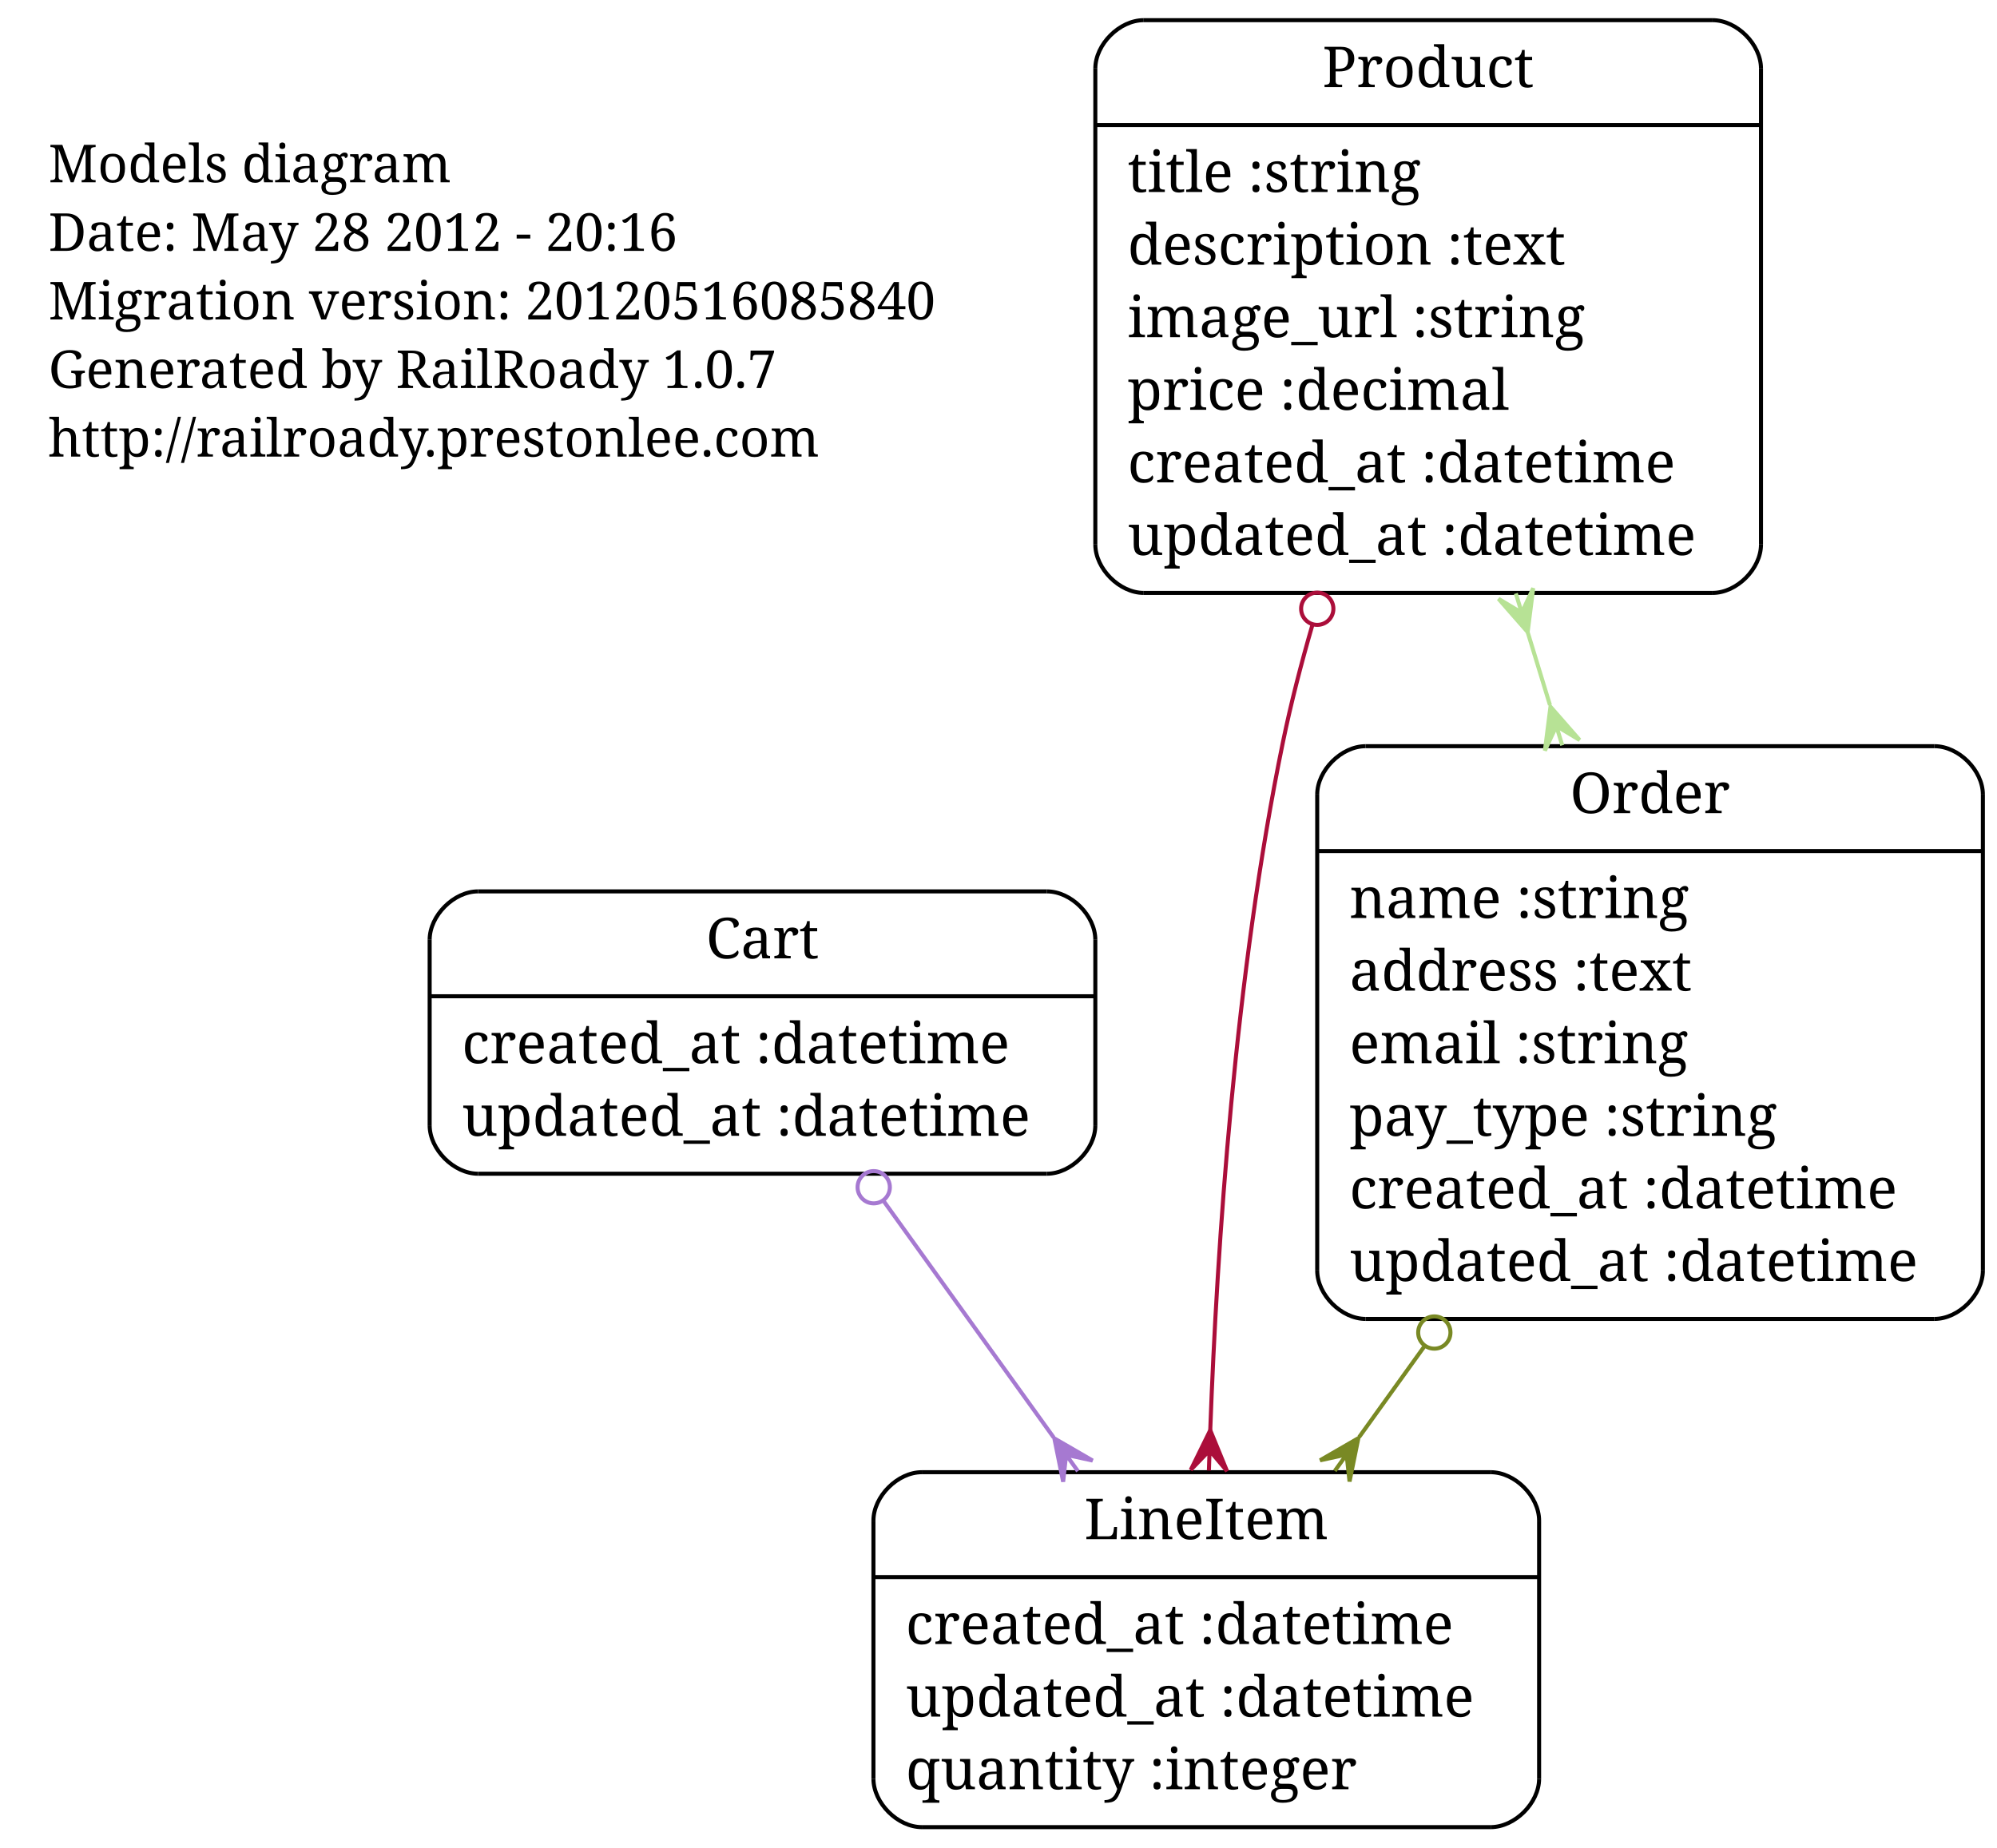
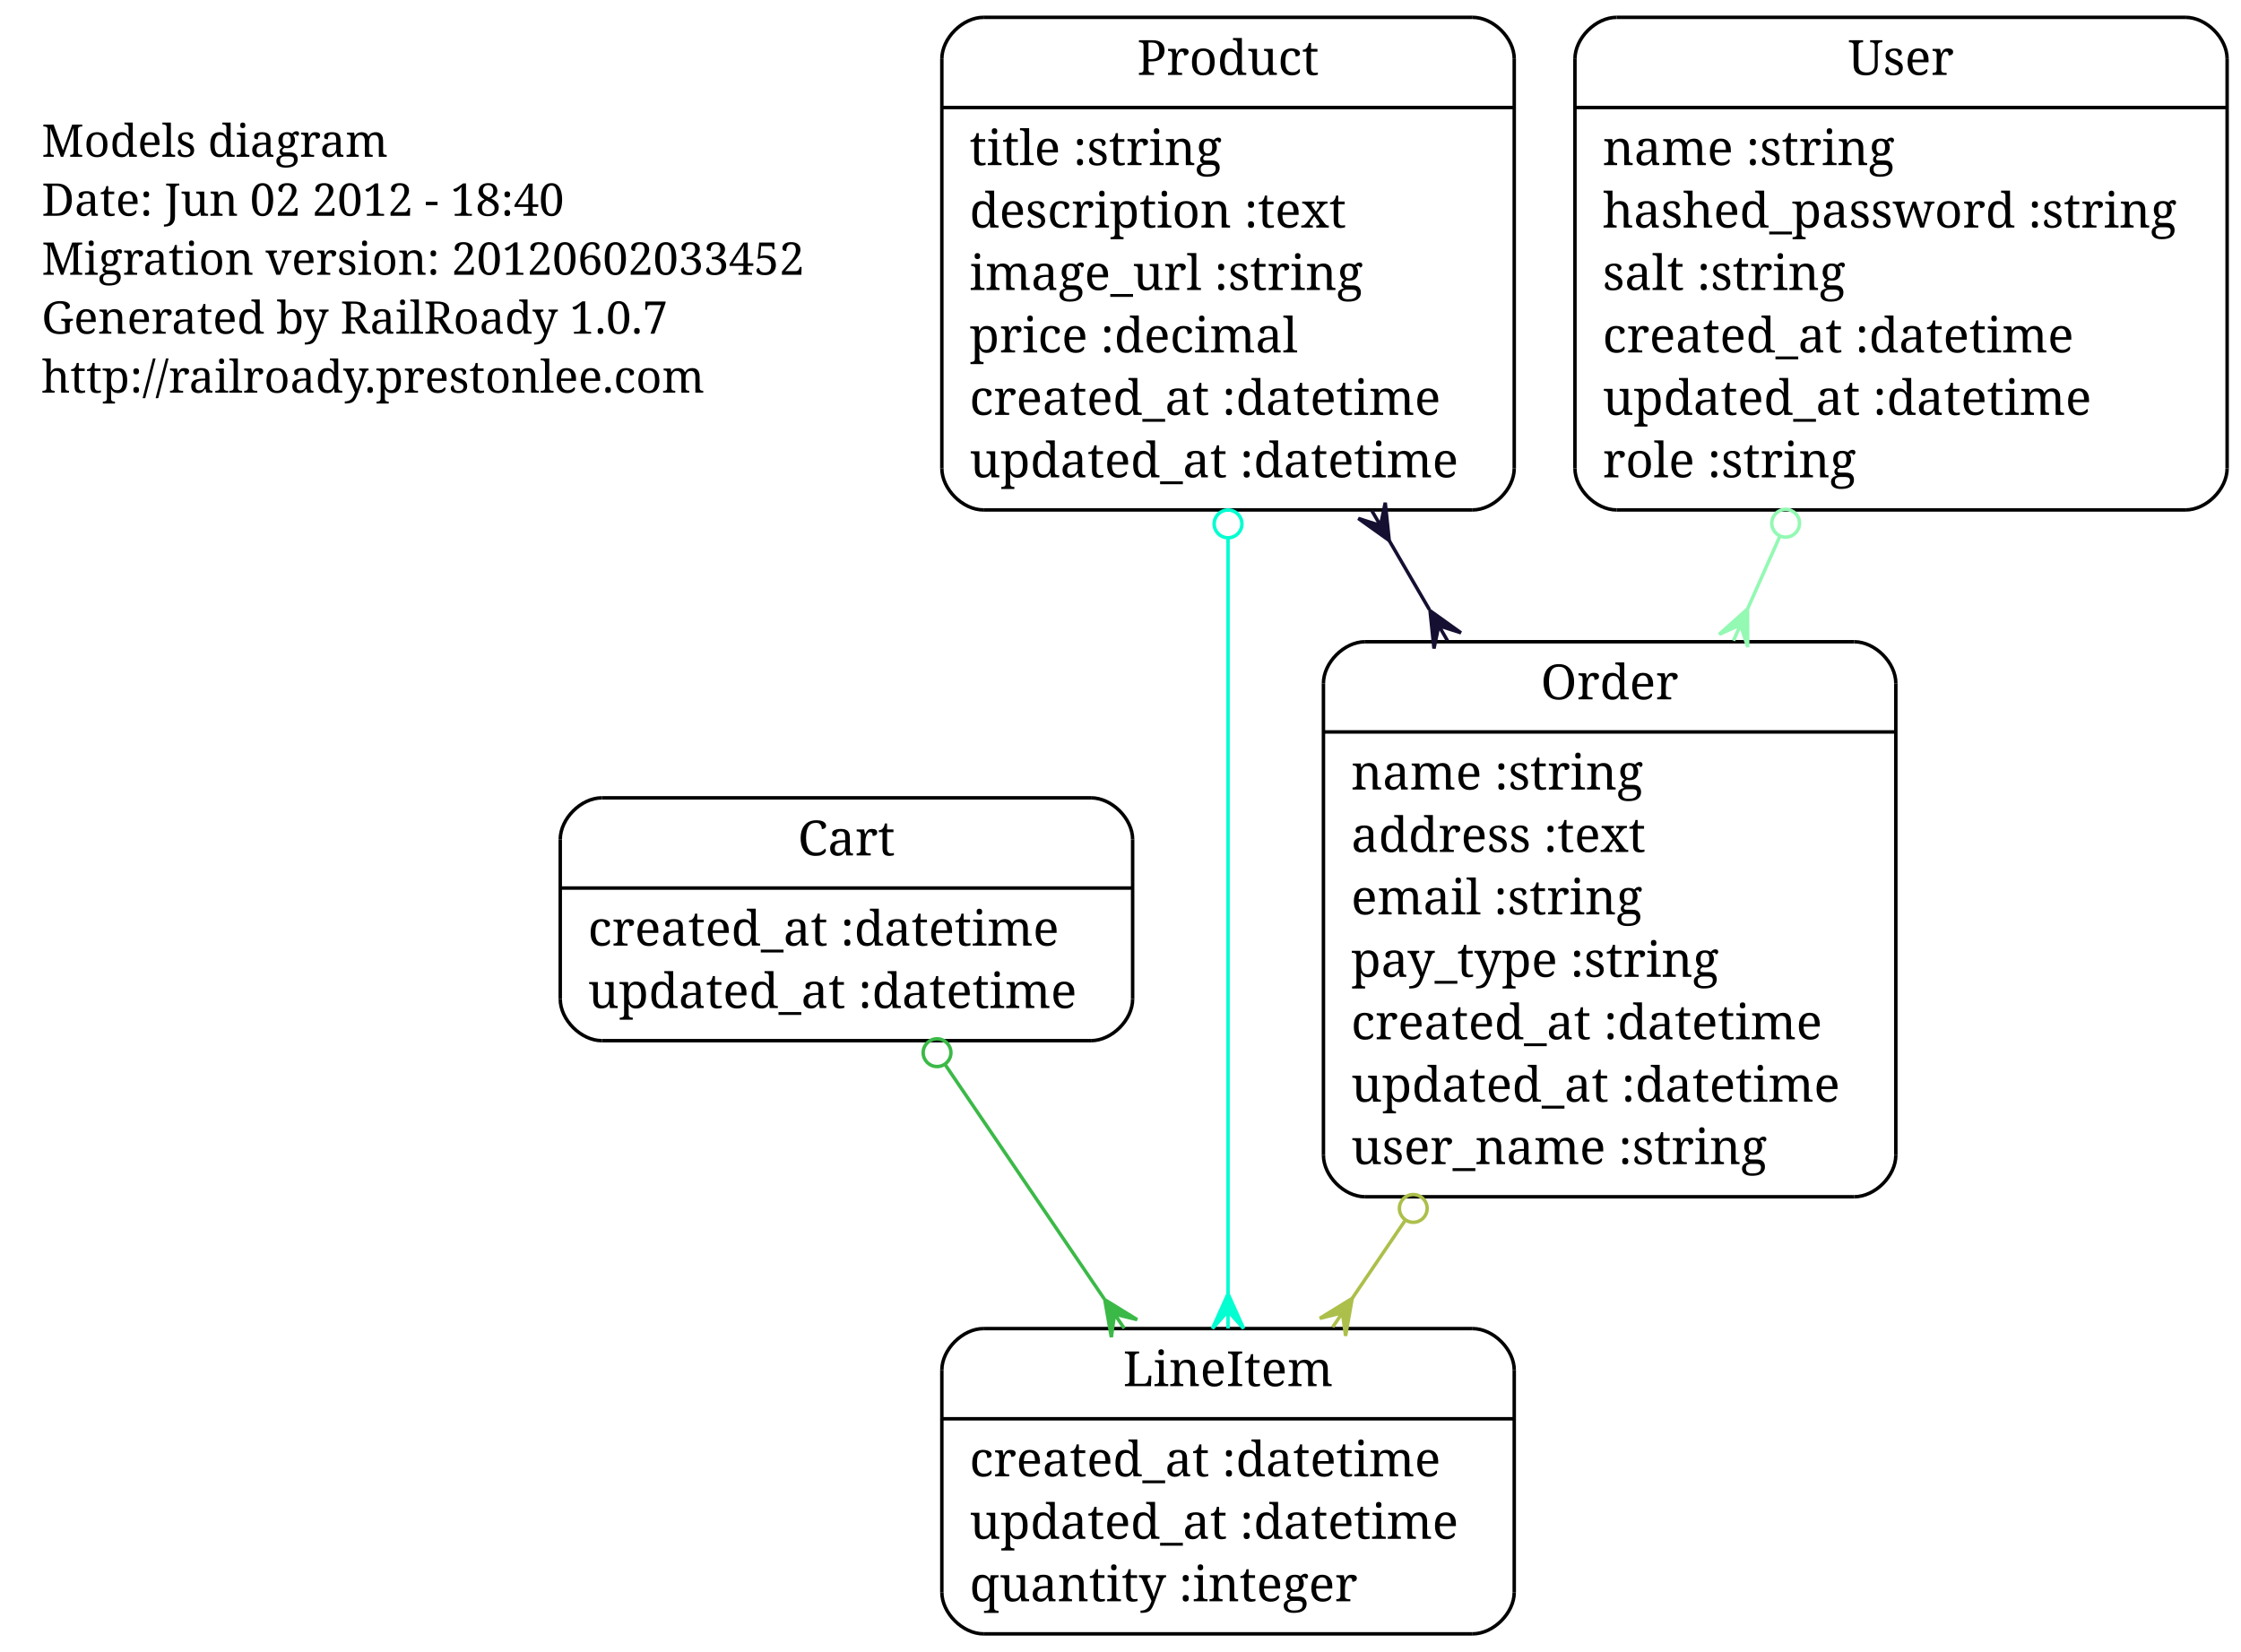
- <svg xmlns="http://www.w3.org/2000/svg" width="495pt" height="458pt" viewBox="0.00 0.00 495.00 458.00">
-   <g id="graph1" class="graph" transform="scale(1 1) rotate(0) translate(4 454)">
-     <polygon fill="white" stroke="white" points="-4,5 -4,-454 492,-454 492,5 -4,5" />
+ <svg xmlns="http://www.w3.org/2000/svg" width="646pt" height="476pt" viewBox="0.00 0.00 646.00 476.00">
+   <g id="graph1" class="graph" transform="scale(1 1) rotate(0) translate(4 472)">
+     <polygon fill="white" stroke="white" points="-4,5 -4,-472 643,-472 643,5 -4,5" />
    <g id="node1" class="node">
-       <text text-anchor="start" x="8" y="-408.8" font-family="Times Roman,serif" font-size="13.00">Models diagram</text>
-       <text text-anchor="start" x="8" y="-391.8" font-family="Times Roman,serif" font-size="13.00">Date: May 28 2012 - 20:16</text>
-       <text text-anchor="start" x="8" y="-374.8" font-family="Times Roman,serif" font-size="13.00">Migration version: 20120516085840</text>
-       <text text-anchor="start" x="8" y="-357.8" font-family="Times Roman,serif" font-size="13.00">Generated by RailRoady 1.0.7</text>
-       <text text-anchor="start" x="8" y="-340.8" font-family="Times Roman,serif" font-size="13.00">http://railroady.prestonlee.com</text>
+       <text text-anchor="start" x="8" y="-426.8" font-family="Times Roman,serif" font-size="13.00">Models diagram</text>
+       <text text-anchor="start" x="8" y="-409.8" font-family="Times Roman,serif" font-size="13.00">Date: Jun 02 2012 - 18:40</text>
+       <text text-anchor="start" x="8" y="-392.8" font-family="Times Roman,serif" font-size="13.00">Migration version: 20120602033452</text>
+       <text text-anchor="start" x="8" y="-375.8" font-family="Times Roman,serif" font-size="13.00">Generated by RailRoady 1.0.7</text>
+       <text text-anchor="start" x="8" y="-358.8" font-family="Times Roman,serif" font-size="13.00">http://railroady.prestonlee.com</text>
    </g>
    <g id="node2" class="node">
-       <polyline fill="none" stroke="black" points="114.5,-163 255.5,-163 " />
-       <path fill="none" stroke="black" d="M255.5,-163C261.5,-163 267.5,-169 267.5,-175" />
-       <polyline fill="none" stroke="black" points="267.5,-175 267.5,-221 " />
-       <path fill="none" stroke="black" d="M267.5,-221C267.5,-227 261.5,-233 255.5,-233" />
-       <polyline fill="none" stroke="black" points="255.5,-233 114.5,-233 " />
-       <path fill="none" stroke="black" d="M114.5,-233C108.5,-233 102.5,-227 102.5,-221" />
-       <polyline fill="none" stroke="black" points="102.5,-221 102.5,-175 " />
-       <path fill="none" stroke="black" d="M102.5,-175C102.5,-169 108.5,-163 114.5,-163" />
-       <text text-anchor="middle" x="185" y="-216.4" font-family="Times Roman,serif" font-size="14.00">Cart</text>
-       <polyline fill="none" stroke="black" points="102.5,-207 267.5,-207 " />
-       <text text-anchor="start" x="110.5" y="-190.4" font-family="Times Roman,serif" font-size="14.00">created_at :datetime</text>
-       <text text-anchor="start" x="110.5" y="-172.4" font-family="Times Roman,serif" font-size="14.00">updated_at :datetime</text>
+       <polyline fill="none" stroke="black" points="169.5,-172 310.5,-172 " />
+       <path fill="none" stroke="black" d="M310.5,-172C316.5,-172 322.5,-178 322.5,-184" />
+       <polyline fill="none" stroke="black" points="322.5,-184 322.5,-230 " />
+       <path fill="none" stroke="black" d="M322.5,-230C322.5,-236 316.5,-242 310.5,-242" />
+       <polyline fill="none" stroke="black" points="310.5,-242 169.5,-242 " />
+       <path fill="none" stroke="black" d="M169.5,-242C163.5,-242 157.5,-236 157.5,-230" />
+       <polyline fill="none" stroke="black" points="157.5,-230 157.5,-184 " />
+       <path fill="none" stroke="black" d="M157.5,-184C157.5,-178 163.5,-172 169.5,-172" />
+       <text text-anchor="middle" x="240" y="-225.4" font-family="Times Roman,serif" font-size="14.00">Cart</text>
+       <polyline fill="none" stroke="black" points="157.5,-216 322.5,-216 " />
+       <text text-anchor="start" x="165.5" y="-199.4" font-family="Times Roman,serif" font-size="14.00">created_at :datetime</text>
+       <text text-anchor="start" x="165.5" y="-181.4" font-family="Times Roman,serif" font-size="14.00">updated_at :datetime</text>
    </g>
    <g id="node3" class="node">
-       <polyline fill="none" stroke="black" points="224.5,-1 365.5,-1 " />
-       <path fill="none" stroke="black" d="M365.5,-1C371.5,-1 377.5,-7 377.5,-13" />
-       <polyline fill="none" stroke="black" points="377.5,-13 377.5,-77 " />
-       <path fill="none" stroke="black" d="M377.5,-77C377.5,-83 371.5,-89 365.5,-89" />
-       <polyline fill="none" stroke="black" points="365.5,-89 224.5,-89 " />
-       <path fill="none" stroke="black" d="M224.5,-89C218.5,-89 212.5,-83 212.5,-77" />
-       <polyline fill="none" stroke="black" points="212.5,-77 212.5,-13 " />
-       <path fill="none" stroke="black" d="M212.5,-13C212.5,-7 218.5,-1 224.5,-1" />
-       <text text-anchor="middle" x="295" y="-72.4" font-family="Times Roman,serif" font-size="14.00">LineItem</text>
-       <polyline fill="none" stroke="black" points="212.5,-63 377.5,-63 " />
-       <text text-anchor="start" x="220.5" y="-46.4" font-family="Times Roman,serif" font-size="14.00">created_at :datetime</text>
-       <text text-anchor="start" x="220.5" y="-28.4" font-family="Times Roman,serif" font-size="14.00">updated_at :datetime</text>
-       <text text-anchor="start" x="220.5" y="-10.4" font-family="Times Roman,serif" font-size="14.00">quantity :integer</text>
+       <polyline fill="none" stroke="black" points="279.5,-1 420.5,-1 " />
+       <path fill="none" stroke="black" d="M420.5,-1C426.5,-1 432.5,-7 432.5,-13" />
+       <polyline fill="none" stroke="black" points="432.5,-13 432.5,-77 " />
+       <path fill="none" stroke="black" d="M432.5,-77C432.5,-83 426.5,-89 420.5,-89" />
+       <polyline fill="none" stroke="black" points="420.5,-89 279.5,-89 " />
+       <path fill="none" stroke="black" d="M279.5,-89C273.5,-89 267.5,-83 267.5,-77" />
+       <polyline fill="none" stroke="black" points="267.5,-77 267.5,-13 " />
+       <path fill="none" stroke="black" d="M267.5,-13C267.5,-7 273.5,-1 279.5,-1" />
+       <text text-anchor="middle" x="350" y="-72.4" font-family="Times Roman,serif" font-size="14.00">LineItem</text>
+       <polyline fill="none" stroke="black" points="267.5,-63 432.5,-63 " />
+       <text text-anchor="start" x="275.5" y="-46.4" font-family="Times Roman,serif" font-size="14.00">created_at :datetime</text>
+       <text text-anchor="start" x="275.5" y="-28.4" font-family="Times Roman,serif" font-size="14.00">updated_at :datetime</text>
+       <text text-anchor="start" x="275.5" y="-10.4" font-family="Times Roman,serif" font-size="14.00">quantity :integer</text>
    </g>
    <g id="edge2" class="edge">
-       <path fill="none" stroke="#a679d1" d="M214.97,-156.314C227.987,-138.209 243.381,-116.797 257.174,-97.613" />
-       <ellipse fill="none" stroke="#a679d1" cx="212.571" cy="-159.651" rx="4" ry="4" />
-       <polygon fill="#a679d1" stroke="#a679d1" points="257.341,-97.38 266.833,-91.887 260.26,-93.32 263.179,-89.26 263.179,-89.26 263.179,-89.26 260.26,-93.32 259.525,-86.633 257.341,-97.38 257.341,-97.38" />
+       <path fill="none" stroke="#3bb947" d="M268.441,-165.114C282.432,-144.51 299.439,-119.462 314.296,-97.583" />
+       <ellipse fill="none" stroke="#3bb947" cx="266.115" cy="-168.539" rx="4" ry="4" />
+       <polygon fill="#3bb947" stroke="#3bb947" points="314.469,-97.328 323.809,-91.583 317.277,-93.191 320.086,-89.055 320.086,-89.055 320.086,-89.055 317.277,-93.191 316.363,-86.527 314.469,-97.328 314.469,-97.328" />
    </g>
    <g id="node4" class="node">
-       <polyline fill="none" stroke="black" points="334.5,-127 475.5,-127 " />
-       <path fill="none" stroke="black" d="M475.5,-127C481.5,-127 487.5,-133 487.5,-139" />
-       <polyline fill="none" stroke="black" points="487.5,-139 487.5,-257 " />
-       <path fill="none" stroke="black" d="M487.5,-257C487.5,-263 481.5,-269 475.5,-269" />
-       <polyline fill="none" stroke="black" points="475.5,-269 334.5,-269 " />
-       <path fill="none" stroke="black" d="M334.5,-269C328.5,-269 322.5,-263 322.5,-257" />
-       <polyline fill="none" stroke="black" points="322.5,-257 322.5,-139 " />
-       <path fill="none" stroke="black" d="M322.5,-139C322.5,-133 328.5,-127 334.5,-127" />
-       <text text-anchor="middle" x="405" y="-252.4" font-family="Times Roman,serif" font-size="14.00">Order</text>
-       <polyline fill="none" stroke="black" points="322.5,-243 487.5,-243 " />
-       <text text-anchor="start" x="330.5" y="-226.4" font-family="Times Roman,serif" font-size="14.00">name :string</text>
-       <text text-anchor="start" x="330.5" y="-208.4" font-family="Times Roman,serif" font-size="14.00">address :text</text>
-       <text text-anchor="start" x="330.5" y="-190.4" font-family="Times Roman,serif" font-size="14.00">email :string</text>
-       <text text-anchor="start" x="330.5" y="-172.4" font-family="Times Roman,serif" font-size="14.00">pay_type :string</text>
-       <text text-anchor="start" x="330.5" y="-154.4" font-family="Times Roman,serif" font-size="14.00">created_at :datetime</text>
-       <text text-anchor="start" x="330.5" y="-136.4" font-family="Times Roman,serif" font-size="14.00">updated_at :datetime</text>
+       <polyline fill="none" stroke="black" points="389.5,-127 530.5,-127 " />
+       <path fill="none" stroke="black" d="M530.5,-127C536.5,-127 542.5,-133 542.5,-139" />
+       <polyline fill="none" stroke="black" points="542.5,-139 542.5,-275 " />
+       <path fill="none" stroke="black" d="M542.5,-275C542.5,-281 536.5,-287 530.5,-287" />
+       <polyline fill="none" stroke="black" points="530.5,-287 389.5,-287 " />
+       <path fill="none" stroke="black" d="M389.5,-287C383.5,-287 377.5,-281 377.5,-275" />
+       <polyline fill="none" stroke="black" points="377.5,-275 377.5,-139 " />
+       <path fill="none" stroke="black" d="M377.5,-139C377.5,-133 383.5,-127 389.5,-127" />
+       <text text-anchor="middle" x="460" y="-270.4" font-family="Times Roman,serif" font-size="14.00">Order</text>
+       <polyline fill="none" stroke="black" points="377.5,-261 542.5,-261 " />
+       <text text-anchor="start" x="385.5" y="-244.4" font-family="Times Roman,serif" font-size="14.00">name :string</text>
+       <text text-anchor="start" x="385.5" y="-226.4" font-family="Times Roman,serif" font-size="14.00">address :text</text>
+       <text text-anchor="start" x="385.5" y="-208.4" font-family="Times Roman,serif" font-size="14.00">email :string</text>
+       <text text-anchor="start" x="385.5" y="-190.4" font-family="Times Roman,serif" font-size="14.00">pay_type :string</text>
+       <text text-anchor="start" x="385.5" y="-172.4" font-family="Times Roman,serif" font-size="14.00">created_at :datetime</text>
+       <text text-anchor="start" x="385.5" y="-154.4" font-family="Times Roman,serif" font-size="14.00">updated_at :datetime</text>
+       <text text-anchor="start" x="385.5" y="-136.4" font-family="Times Roman,serif" font-size="14.00">user_name :string</text>
    </g>
    <g id="edge4" class="edge">
-       <path fill="none" stroke="#798924" d="M349.112,-120.265C343.624,-112.632 338.148,-105.015 332.902,-97.718" />
-       <ellipse fill="none" stroke="#798924" cx="351.529" cy="-123.627" rx="4" ry="4" />
-       <polygon fill="#798924" stroke="#798924" points="332.7,-97.438 330.516,-86.691 329.781,-93.378 326.863,-89.318 326.863,-89.318 326.863,-89.318 329.781,-93.378 323.209,-91.945 332.7,-97.438 332.7,-97.438" />
+       <path fill="none" stroke="#acbf4b" d="M401.126,-120.294C395.918,-112.624 390.756,-105.023 385.829,-97.767" />
+       <ellipse fill="none" stroke="#acbf4b" cx="403.397" cy="-123.64" rx="4" ry="4" />
+       <polygon fill="#acbf4b" stroke="#acbf4b" points="385.782,-97.698 383.888,-86.897 382.974,-93.561 380.165,-89.424 380.165,-89.424 380.165,-89.424 382.974,-93.561 376.442,-91.952 385.782,-97.698 385.782,-97.698" />
    </g>
    <g id="node5" class="node">
-       <polyline fill="none" stroke="black" points="279.5,-307 420.5,-307 " />
-       <path fill="none" stroke="black" d="M420.5,-307C426.5,-307 432.5,-313 432.5,-319" />
-       <polyline fill="none" stroke="black" points="432.5,-319 432.5,-437 " />
-       <path fill="none" stroke="black" d="M432.5,-437C432.5,-443 426.5,-449 420.5,-449" />
-       <polyline fill="none" stroke="black" points="420.5,-449 279.5,-449 " />
-       <path fill="none" stroke="black" d="M279.5,-449C273.5,-449 267.5,-443 267.5,-437" />
-       <polyline fill="none" stroke="black" points="267.5,-437 267.5,-319 " />
-       <path fill="none" stroke="black" d="M267.5,-319C267.5,-313 273.5,-307 279.5,-307" />
-       <text text-anchor="middle" x="350" y="-432.4" font-family="Times Roman,serif" font-size="14.00">Product</text>
-       <polyline fill="none" stroke="black" points="267.5,-423 432.5,-423 " />
-       <text text-anchor="start" x="275.5" y="-406.4" font-family="Times Roman,serif" font-size="14.00">title :string</text>
-       <text text-anchor="start" x="275.5" y="-388.4" font-family="Times Roman,serif" font-size="14.00">description :text</text>
-       <text text-anchor="start" x="275.5" y="-370.4" font-family="Times Roman,serif" font-size="14.00">image_url :string</text>
-       <text text-anchor="start" x="275.5" y="-352.4" font-family="Times Roman,serif" font-size="14.00">price :decimal</text>
-       <text text-anchor="start" x="275.5" y="-334.4" font-family="Times Roman,serif" font-size="14.00">created_at :datetime</text>
-       <text text-anchor="start" x="275.5" y="-316.4" font-family="Times Roman,serif" font-size="14.00">updated_at :datetime</text>
+       <polyline fill="none" stroke="black" points="279.5,-325 420.5,-325 " />
+       <path fill="none" stroke="black" d="M420.5,-325C426.5,-325 432.5,-331 432.5,-337" />
+       <polyline fill="none" stroke="black" points="432.5,-337 432.5,-455 " />
+       <path fill="none" stroke="black" d="M432.5,-455C432.5,-461 426.5,-467 420.5,-467" />
+       <polyline fill="none" stroke="black" points="420.5,-467 279.5,-467 " />
+       <path fill="none" stroke="black" d="M279.5,-467C273.5,-467 267.5,-461 267.5,-455" />
+       <polyline fill="none" stroke="black" points="267.5,-455 267.5,-337 " />
+       <path fill="none" stroke="black" d="M267.5,-337C267.5,-331 273.5,-325 279.5,-325" />
+       <text text-anchor="middle" x="350" y="-450.4" font-family="Times Roman,serif" font-size="14.00">Product</text>
+       <polyline fill="none" stroke="black" points="267.5,-441 432.5,-441 " />
+       <text text-anchor="start" x="275.5" y="-424.4" font-family="Times Roman,serif" font-size="14.00">title :string</text>
+       <text text-anchor="start" x="275.5" y="-406.4" font-family="Times Roman,serif" font-size="14.00">description :text</text>
+       <text text-anchor="start" x="275.5" y="-388.4" font-family="Times Roman,serif" font-size="14.00">image_url :string</text>
+       <text text-anchor="start" x="275.5" y="-370.4" font-family="Times Roman,serif" font-size="14.00">price :decimal</text>
+       <text text-anchor="start" x="275.5" y="-352.4" font-family="Times Roman,serif" font-size="14.00">created_at :datetime</text>
+       <text text-anchor="start" x="275.5" y="-334.4" font-family="Times Roman,serif" font-size="14.00">updated_at :datetime</text>
    </g>
    <g id="edge6" class="edge">
-       <path fill="none" stroke="#ab0e3a" d="M321.336,-299.148C318.509,-289.423 315.965,-279.547 314,-270 302.17,-212.528 297.679,-145.344 295.988,-99.453" />
-       <ellipse fill="none" stroke="#ab0e3a" cx="322.511" cy="-303.074" rx="4" ry="4" />
-       <polygon fill="#ab0e3a" stroke="#ab0e3a" points="295.987,-99.413 300.148,-89.268 295.819,-94.416 295.651,-89.419 295.651,-89.419 295.651,-89.419 295.819,-94.416 291.153,-89.57 295.987,-99.413 295.987,-99.413" />
+       <path fill="none" stroke="#02fed1" d="M350,-316.966C350,-250.537 350,-157.357 350,-99.122" />
+       <ellipse fill="none" stroke="#02fed1" cx="350" cy="-320.97" rx="4" ry="4" />
+       <polygon fill="#02fed1" stroke="#02fed1" points="350,-99.024 354.5,-89.024 350,-94.024 350,-89.024 350,-89.024 350,-89.024 350,-94.024 345.5,-89.024 350,-99.024 350,-99.024" />
    </g>
    <g id="edge8" class="edge">
-       <path fill="none" stroke="#b7e295" d="M374.689,-297.2C376.515,-291.223 378.359,-285.19 380.186,-279.21" />
-       <polygon fill="#b7e295" stroke="#b7e295" points="374.66,-297.296 367.434,-305.544 373.199,-302.077 371.737,-306.859 371.737,-306.859 371.737,-306.859 373.199,-302.077 376.041,-308.174 374.66,-297.296 374.66,-297.296" />
-       <polygon fill="#b7e295" stroke="#b7e295" points="380.318,-278.777 387.544,-270.528 381.779,-273.995 383.24,-269.213 383.24,-269.213 383.24,-269.213 381.779,-273.995 378.937,-267.898 380.318,-278.777 380.318,-278.777" />
+       <path fill="none" stroke="#150f32" d="M396.486,-316.128C400.302,-309.572 404.174,-302.92 408.025,-296.302" />
+       <polygon fill="#150f32" stroke="#150f32" points="396.46,-316.174 387.54,-322.553 393.945,-320.495 391.43,-324.817 391.43,-324.817 391.43,-324.817 393.945,-320.495 395.319,-327.08 396.46,-316.174 396.46,-316.174" />
+       <polygon fill="#150f32" stroke="#150f32" points="408.228,-295.954 417.147,-289.575 410.743,-291.632 413.258,-287.311 413.258,-287.311 413.258,-287.311 410.743,-291.632 409.369,-285.047 408.228,-295.954 408.228,-295.954" />
+     </g>
+     <g id="node6" class="node">
+       <polyline fill="none" stroke="black" points="462,-325 626,-325 " />
+       <path fill="none" stroke="black" d="M626,-325C632,-325 638,-331 638,-337" />
+       <polyline fill="none" stroke="black" points="638,-337 638,-455 " />
+       <path fill="none" stroke="black" d="M638,-455C638,-461 632,-467 626,-467" />
+       <polyline fill="none" stroke="black" points="626,-467 462,-467 " />
+       <path fill="none" stroke="black" d="M462,-467C456,-467 450,-461 450,-455" />
+       <polyline fill="none" stroke="black" points="450,-455 450,-337 " />
+       <path fill="none" stroke="black" d="M450,-337C450,-331 456,-325 462,-325" />
+       <text text-anchor="middle" x="544" y="-450.4" font-family="Times Roman,serif" font-size="14.00">User</text>
+       <polyline fill="none" stroke="black" points="450,-441 638,-441 " />
+       <text text-anchor="start" x="458" y="-424.4" font-family="Times Roman,serif" font-size="14.00">name :string</text>
+       <text text-anchor="start" x="458" y="-406.4" font-family="Times Roman,serif" font-size="14.00">hashed_password :string</text>
+       <text text-anchor="start" x="458" y="-388.4" font-family="Times Roman,serif" font-size="14.00">salt :string</text>
+       <text text-anchor="start" x="458" y="-370.4" font-family="Times Roman,serif" font-size="14.00">created_at :datetime</text>
+       <text text-anchor="start" x="458" y="-352.4" font-family="Times Roman,serif" font-size="14.00">updated_at :datetime</text>
+       <text text-anchor="start" x="458" y="-334.4" font-family="Times Roman,serif" font-size="14.00">role :string</text>
+     </g>
+     <g id="edge10" class="edge">
+       <path fill="none" stroke="#93f9b3" d="M509.02,-317.295C505.993,-310.484 502.915,-303.56 499.854,-296.67" />
+       <ellipse fill="none" stroke="#93f9b3" cx="510.738" cy="-321.161" rx="4" ry="4" />
+       <polygon fill="#93f9b3" stroke="#93f9b3" points="499.755,-296.449 499.806,-285.483 497.724,-291.88 495.694,-287.311 495.694,-287.311 495.694,-287.311 497.724,-291.88 491.582,-289.139 499.755,-296.449 499.755,-296.449" />
    </g>
  </g>
</svg>
